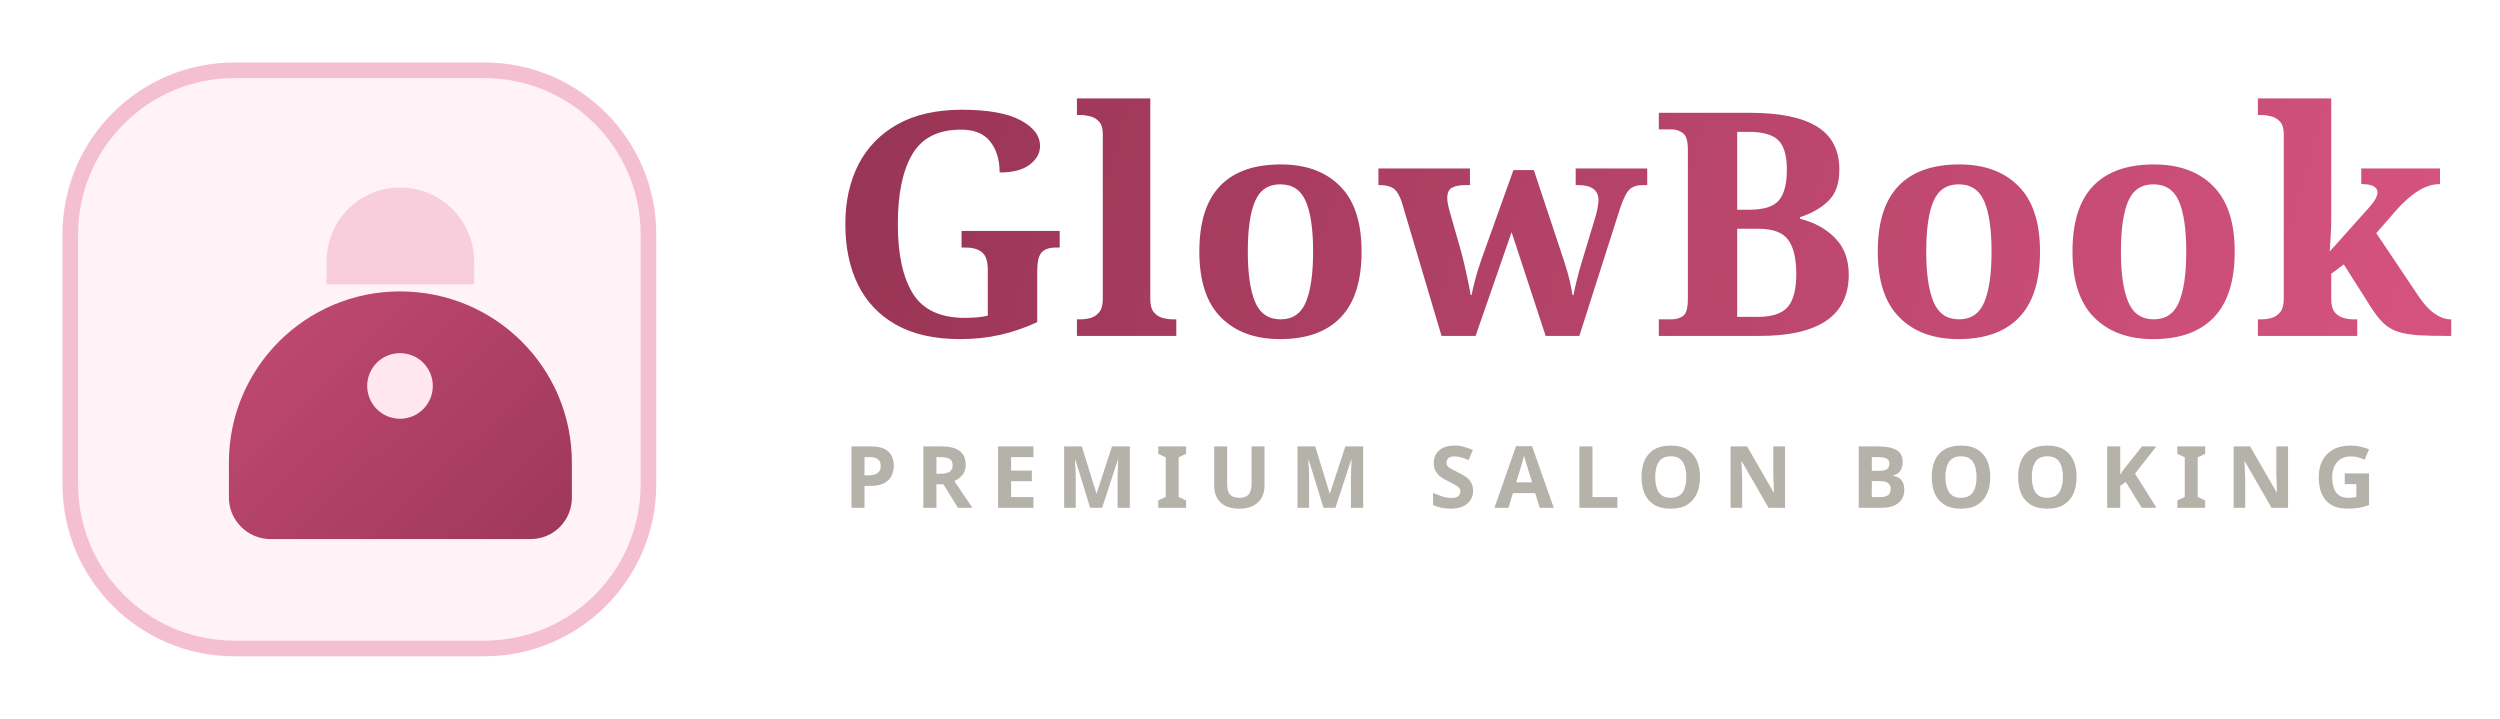
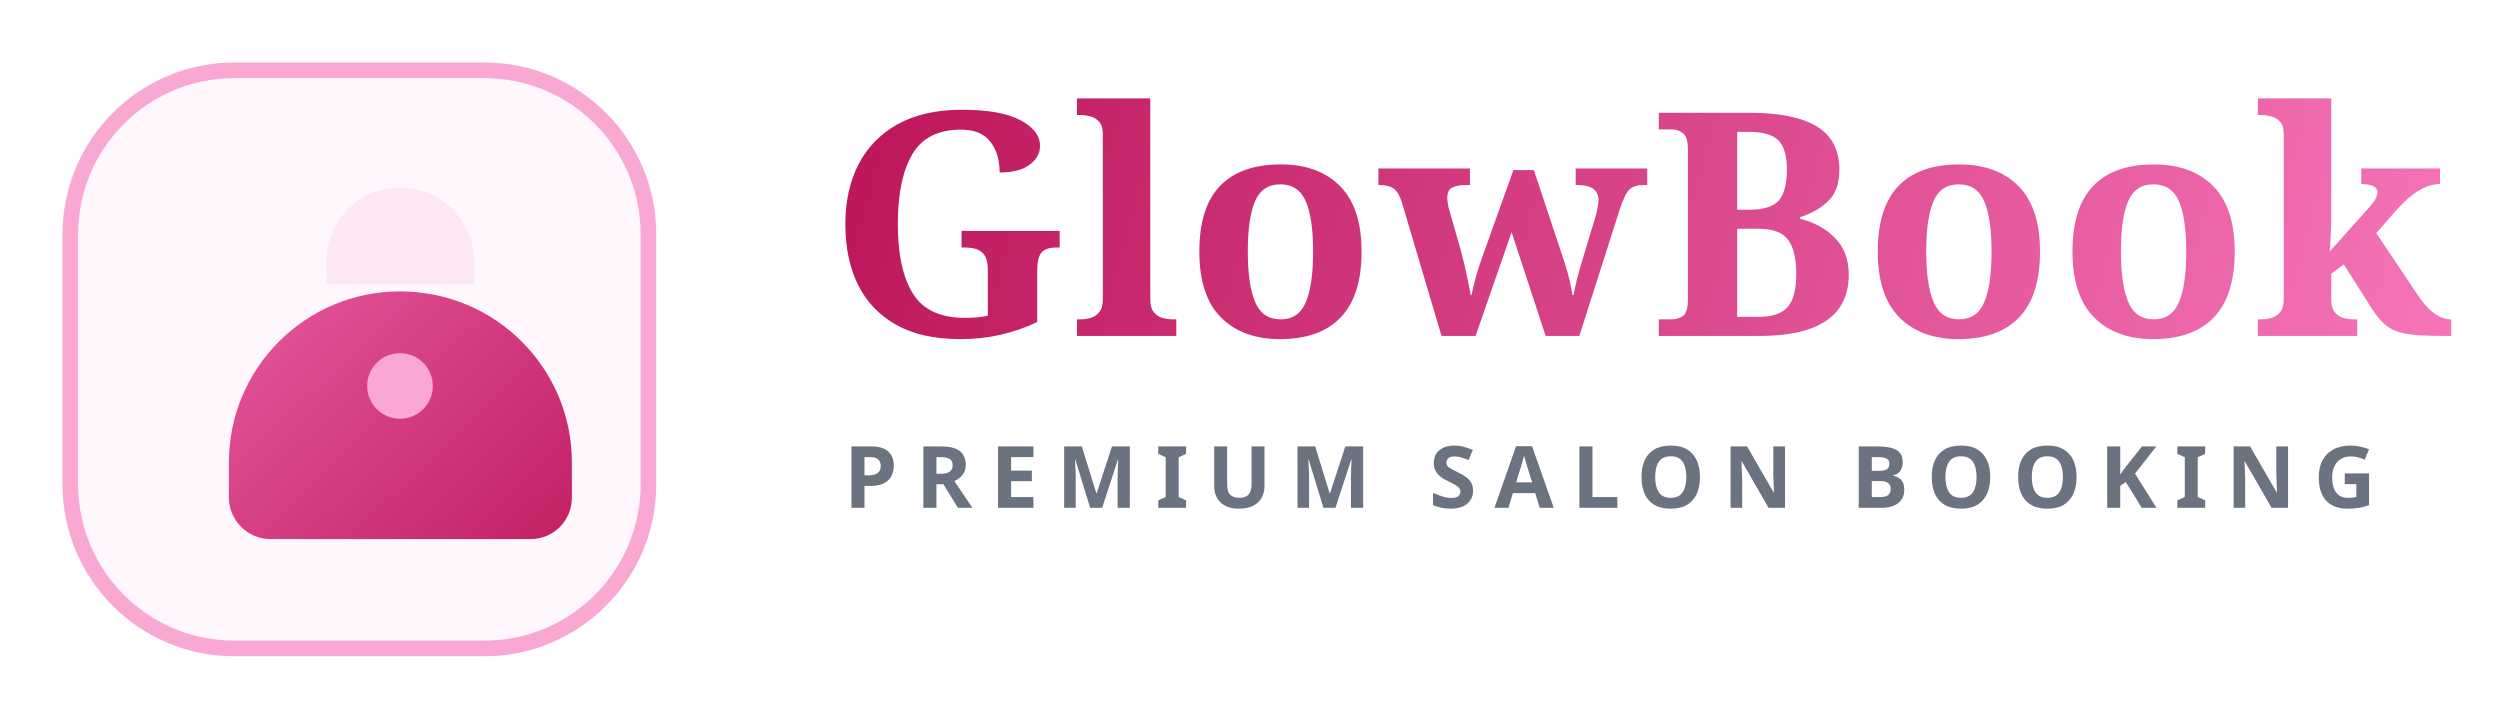
<svg xmlns="http://www.w3.org/2000/svg" width="320" height="92" viewBox="0 0 320 92" fill="none">
  <defs>
    <linearGradient id="gbGrad" x1="20" y1="14" x2="78" y2="74" gradientUnits="userSpaceOnUse">
-       <stop stop-color="#D4537E" />
-       <stop offset="1" stop-color="#993556" />
+       <stop stop-color="#F472B6" />
+       <stop offset="1" stop-color="#BE185D" />
    </linearGradient>
    <linearGradient id="gbText" x1="112" y1="20" x2="300" y2="72" gradientUnits="userSpaceOnUse">
-       <stop stop-color="#993556" />
-       <stop offset="1" stop-color="#D4537E" />
+       <stop stop-color="#BE185D" />
+       <stop offset="1" stop-color="#F472B6" />
    </linearGradient>
  </defs>
-   <rect x="8" y="8" width="76" height="76" rx="22" fill="#FFF3F8" />
-   <rect x="9" y="9" width="74" height="74" rx="21" stroke="#F4C0D1" stroke-width="2" />
+   <rect x="8" y="8" width="76" height="76" rx="22" fill="#FFF7FB" />
+   <rect x="9" y="9" width="74" height="74" rx="21" stroke="#F9A8D4" stroke-width="2" />
  <path d="M29.3 59.2C29.3 47.1 39.1 37.3 51.2 37.3C63.4 37.3 73.2 47.1 73.2 59.2V63.7C73.2 66.6 70.9 69 67.9 69H34.6C31.7 69 29.3 66.6 29.3 63.7V59.2Z" fill="url(#gbGrad)" />
-   <path d="M51.2 24C56.4 24 60.7 28.2 60.7 33.5V36.4H41.8V33.5C41.8 28.2 46 24 51.2 24Z" fill="#F9CEDC" />
-   <circle cx="51.2" cy="49.4" r="4.2" fill="#FFE6EF" />
+   <path d="M51.2 24C56.4 24 60.7 28.2 60.7 33.5V36.4H41.8V33.5C41.8 28.2 46 24 51.2 24Z" fill="#FCE7F3" />
+   <circle cx="51.2" cy="49.4" r="4.2" fill="#F9A8D4" />
  <text x="106" y="43" fill="url(#gbText)" font-family="Cormorant Garamond, serif" font-size="40" font-weight="700" letter-spacing="0.4">GlowBook</text>
-   <text x="108" y="65" fill="#B4B2A9" font-family="DM Sans, sans-serif" font-size="11" font-weight="700" letter-spacing="2.3">PREMIUM SALON BOOKING</text>
+   <text x="108" y="65" fill="#6B7280" font-family="DM Sans, sans-serif" font-size="11" font-weight="700" letter-spacing="2.3">PREMIUM SALON BOOKING</text>
</svg>
